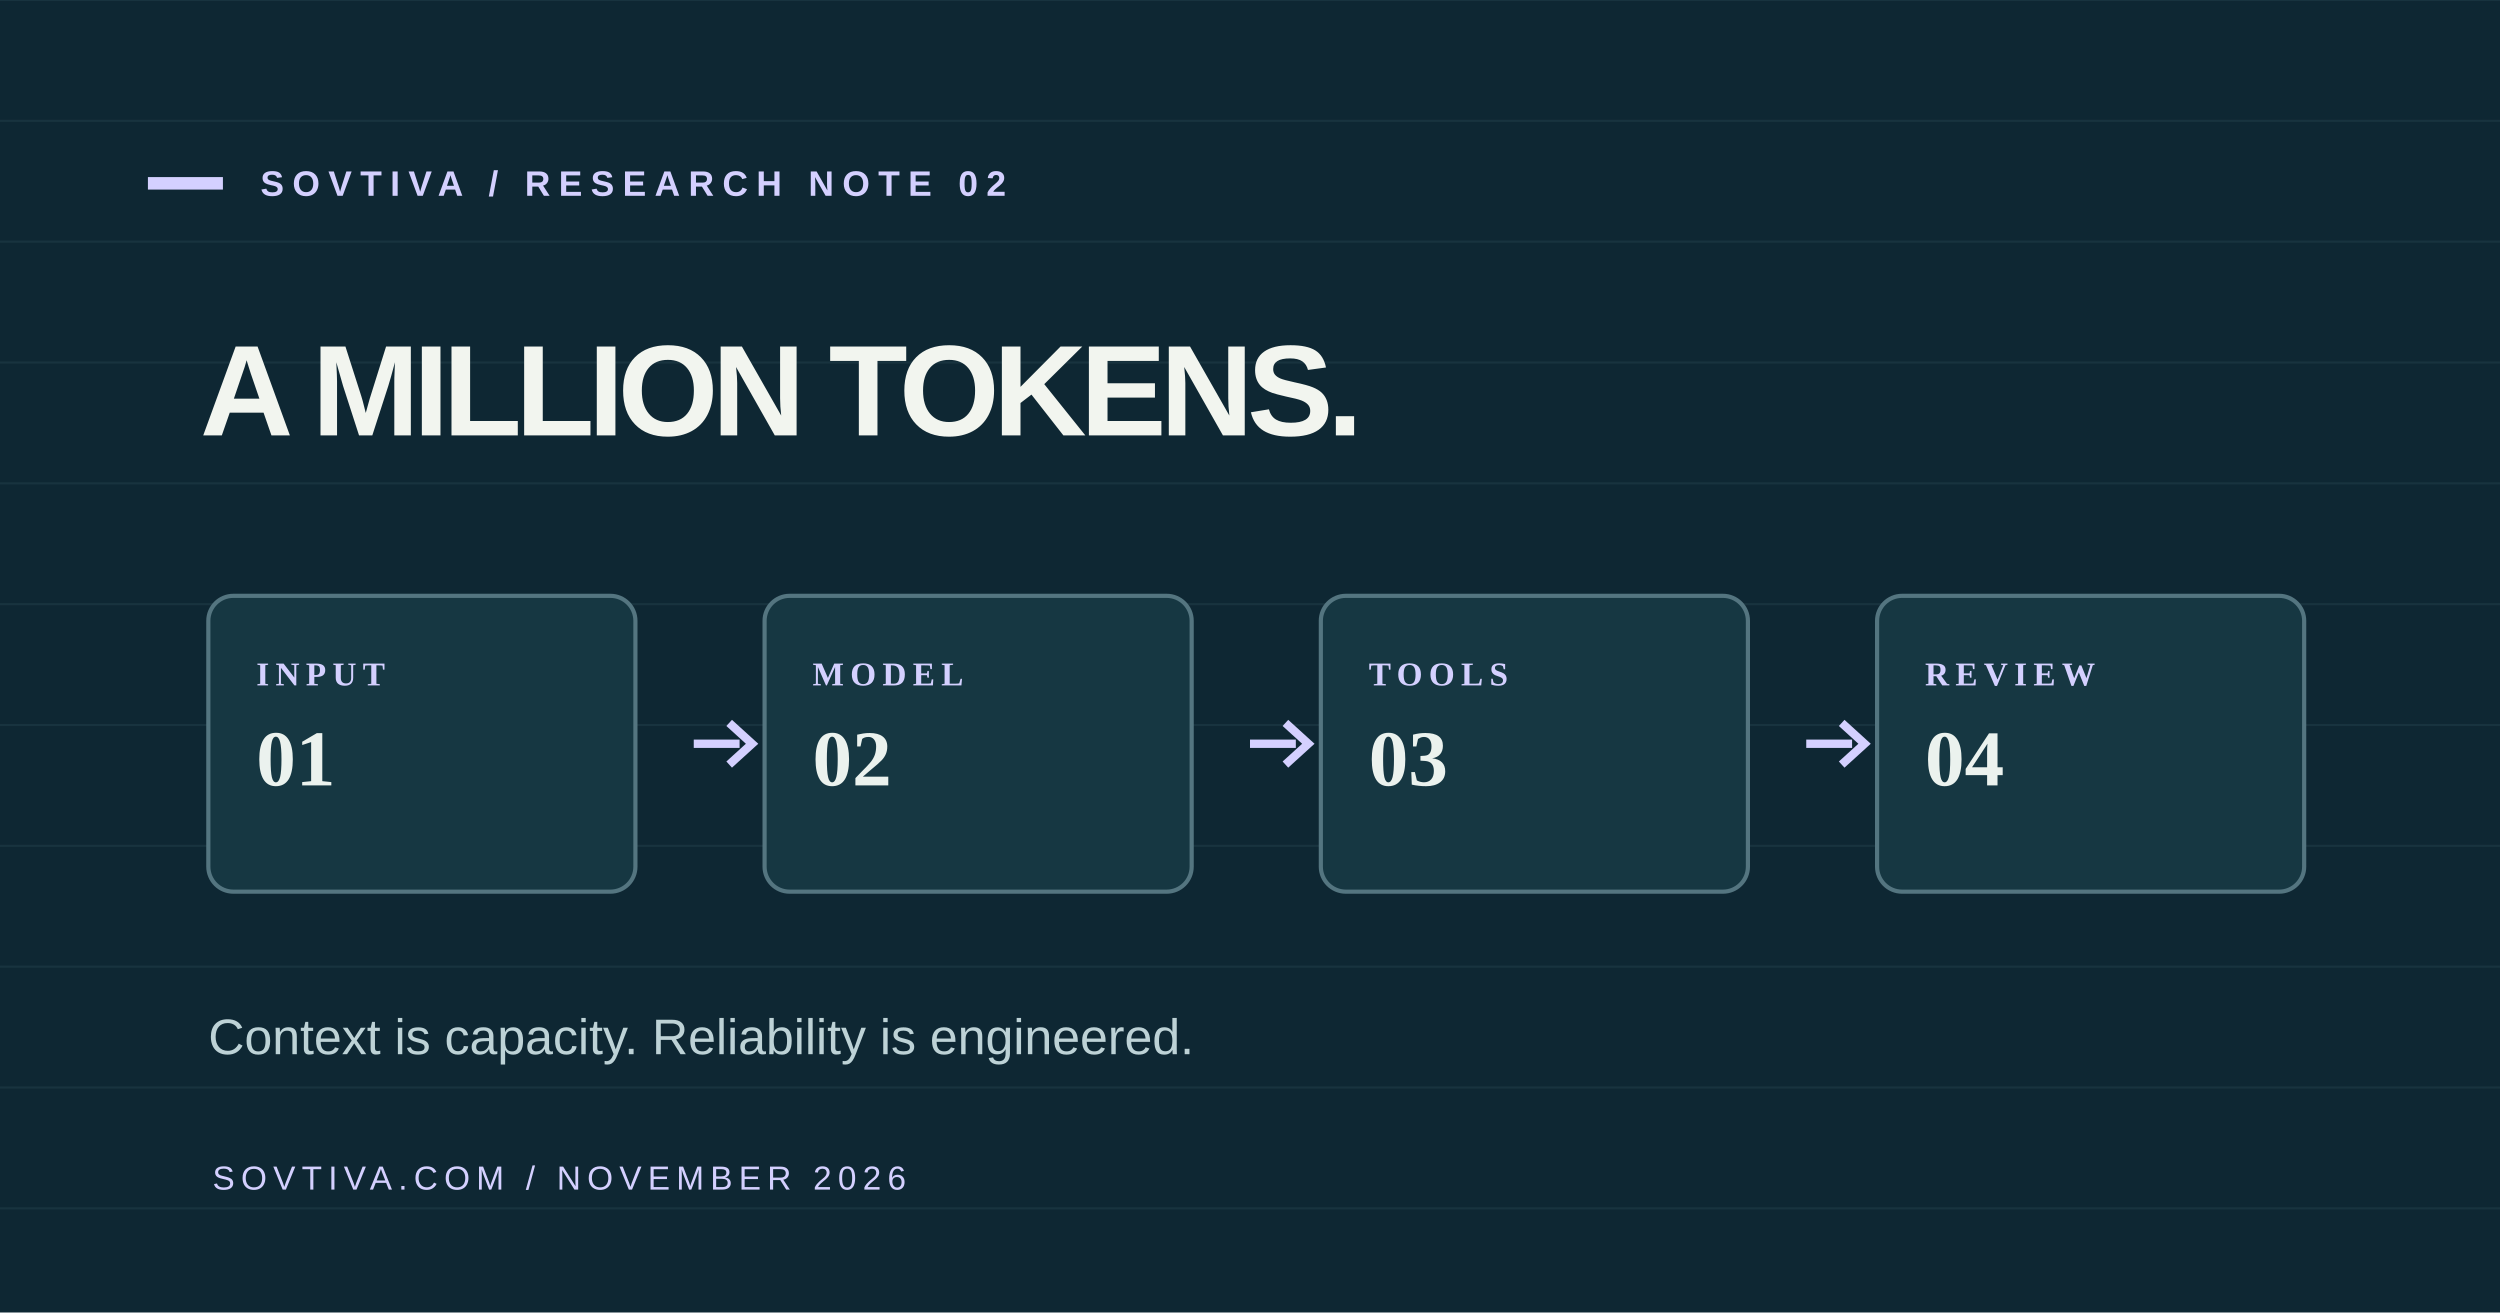
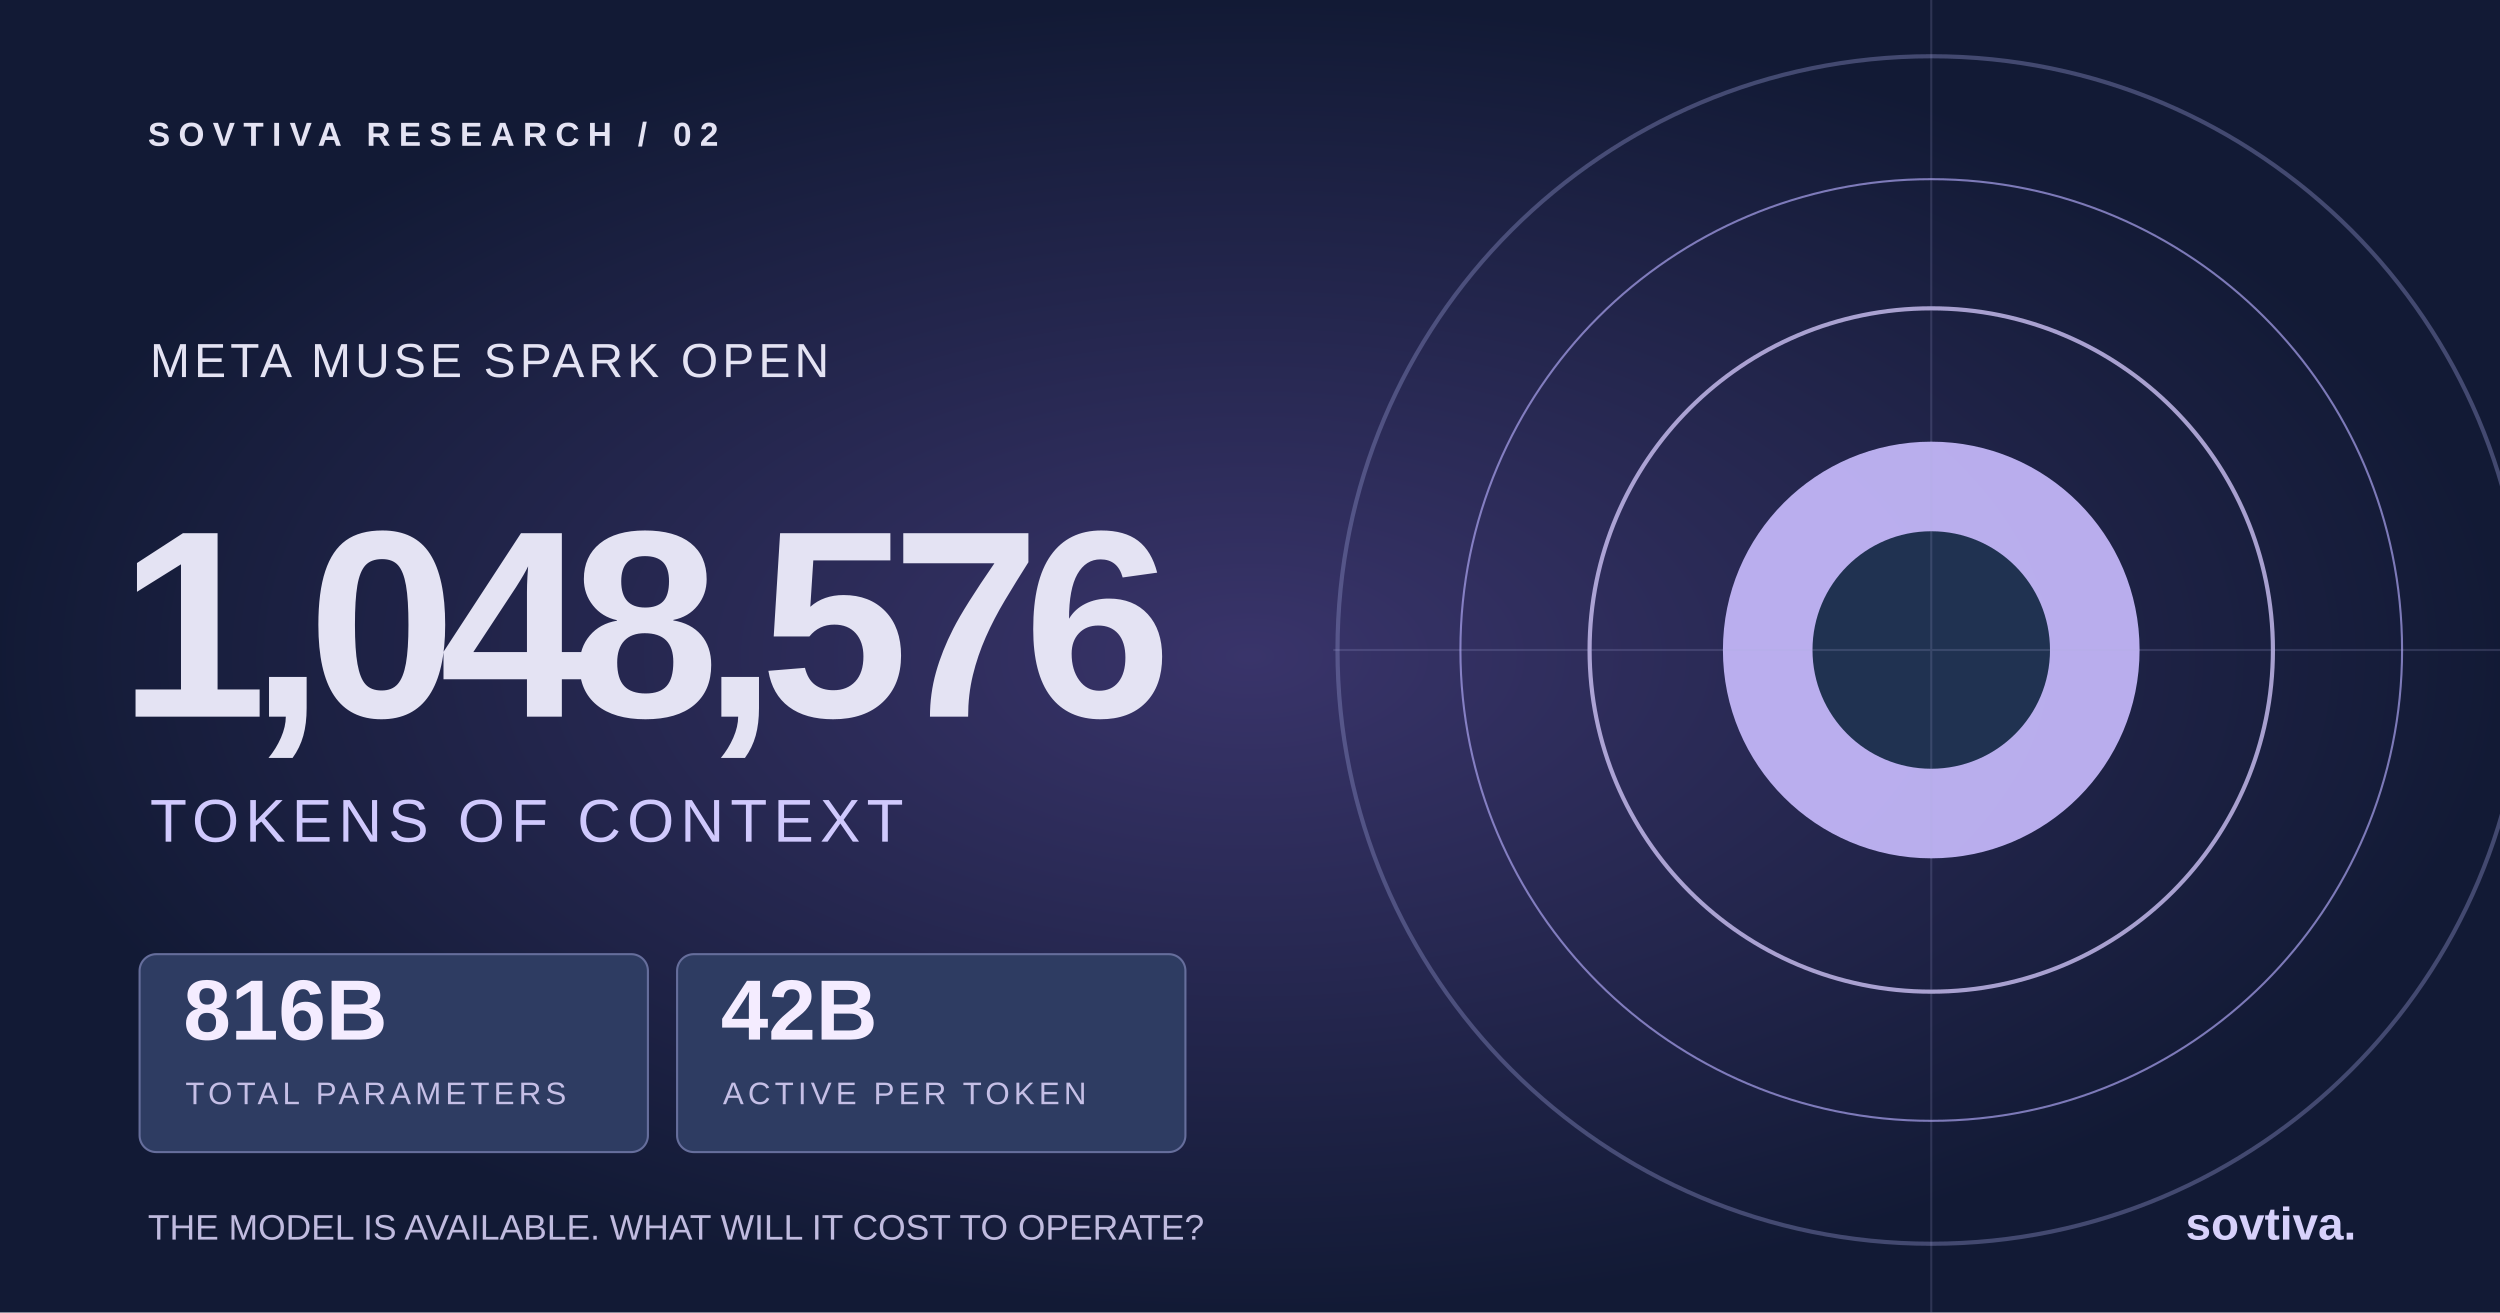
- <svg xmlns="http://www.w3.org/2000/svg" viewBox="0 0 1200 630" width="1200" height="630" role="img" aria-label="Sovtiva Research conceptual workflow illustration">
-   <rect width="1200" height="630" fill="#0e2733" />
-   <path d="M0 0H1200M0 58H1200M0 116H1200M0 174H1200M0 232H1200M0 290H1200M0 348H1200M0 406H1200M0 464H1200M0 522H1200M0 580H1200" stroke="#24434d" stroke-width="1" opacity=".44" />
-   <g transform="translate(71,72)">
-     <path d="M0 16h36" stroke="#d4d0ff" stroke-width="6" />
-     <text x="54" y="22" fill="#d4d0ff" font-family="Arial,sans-serif" font-weight="700" font-size="17" letter-spacing="4">SOVTIVA / RESEARCH NOTE 02</text>
+ <svg xmlns="http://www.w3.org/2000/svg" viewBox="0 0 1200 630" role="img" aria-labelledby="title desc">
+   <defs>
+     <radialGradient id="g">
+       <stop offset="0" stop-color="#39346a" />
+       <stop offset="1" stop-color="#121a35" />
+     </radialGradient>
+   </defs>
+   <rect width="1200" height="630" fill="url(#g)" />
+   <circle cx="927" cy="312" r="285" fill="none" stroke="#7e83b8" stroke-width="2" opacity=".45" />
+   <circle cx="927" cy="312" r="226" fill="none" stroke="#aaa2ef" stroke-width="1" opacity=".7" />
+   <circle cx="927" cy="312" r="164" fill="none" stroke="#ccc1f4" stroke-width="2" opacity=".8" />
+   <circle cx="927" cy="312" r="100" fill="#cabdff" opacity=".9" />
+   <circle cx="927" cy="312" r="57" fill="#203251" />
+   <path d="M640 312H1200M927 0V630" stroke="#aeabdc" stroke-width="1" opacity=".18" />
+   <g fill="#e4e3f3" font-family="Arial,sans-serif">
+     <text x="71" y="70" font-size="16" letter-spacing="4" font-weight="700">SOVTIVA RESEARCH / 02</text>
+     <text x="72" y="181" font-size="23" letter-spacing="2">META MUSE SPARK OPEN</text>
+     <text x="57" y="344" font-size="128" font-weight="800" letter-spacing="-8">1,048,576</text>
+     <text x="72" y="404" font-size="29" fill="#d0c9fd" letter-spacing="3">TOKENS OF CONTEXT</text>
  </g>
-   <text x="96" y="209" fill="#f2f5ef" font-family="Arial,sans-serif" font-size="62" font-weight="800" letter-spacing="-3">A MILLION TOKENS.</text>
-   <rect x="100" y="286" width="205" height="142" rx="12" fill="#163742" stroke="#547580" stroke-width="2" />
-   <text x="123" y="329" fill="#d4d0ff" font-size="16" letter-spacing="3" font-weight="700">INPUT</text>
-   <text x="123" y="377" fill="#ebf2ee" font-size="38" font-weight="800">01</text>
-   <rect x="367" y="286" width="205" height="142" rx="12" fill="#163742" stroke="#547580" stroke-width="2" />
-   <text x="390" y="329" fill="#d4d0ff" font-size="16" letter-spacing="3" font-weight="700">MODEL</text>
-   <text x="390" y="377" fill="#ebf2ee" font-size="38" font-weight="800">02</text>
-   <rect x="634" y="286" width="205" height="142" rx="12" fill="#163742" stroke="#547580" stroke-width="2" />
-   <text x="657" y="329" fill="#d4d0ff" font-size="16" letter-spacing="3" font-weight="700">TOOLS</text>
-   <text x="657" y="377" fill="#ebf2ee" font-size="38" font-weight="800">03</text>
-   <rect x="901" y="286" width="205" height="142" rx="12" fill="#163742" stroke="#547580" stroke-width="2" />
-   <text x="924" y="329" fill="#d4d0ff" font-size="16" letter-spacing="3" font-weight="700">REVIEW</text>
-   <text x="924" y="377" fill="#ebf2ee" font-size="38" font-weight="800">04</text>
-   <path d="M333 357 h22" stroke="#d4d0ff" stroke-width="4" />
-   <path d="M350 347 l11 10 -11 10" fill="none" stroke="#d4d0ff" stroke-width="4" />
-   <path d="M600 357 h22" stroke="#d4d0ff" stroke-width="4" />
-   <path d="M617 347 l11 10 -11 10" fill="none" stroke="#d4d0ff" stroke-width="4" />
-   <path d="M867 357 h22" stroke="#d4d0ff" stroke-width="4" />
-   <path d="M884 347 l11 10 -11 10" fill="none" stroke="#d4d0ff" stroke-width="4" />
-   <text x="100" y="506" fill="#bdd2d6" font-family="Arial,sans-serif" font-size="24">Context is capacity. Reliability is engineered.</text>
-   <text x="102" y="571" fill="#d4d0ff" font-family="Arial,sans-serif" font-size="16" letter-spacing="3">SOVTIVA.COM  /  NOVEMBER 2026</text>
+   <rect x="67" y="458" width="244" height="95" rx="8" fill="#2e3c62" stroke="#666e9c" />
+   <text x="88" y="499" font-family="Arial,sans-serif" fill="#f4ecff" font-size="41" font-weight="800">816B</text>
+   <text x="89" y="530" font-family="Arial,sans-serif" fill="#c5bfe6" font-size="15" letter-spacing="2">TOTAL PARAMETERS</text>
+   <rect x="325" y="458" width="244" height="95" rx="8" fill="#2e3c62" stroke="#666e9c" />
+   <text x="346" y="499" font-family="Arial,sans-serif" fill="#f4ecff" font-size="41" font-weight="800">42B</text>
+   <text x="347" y="530" font-family="Arial,sans-serif" fill="#c5bfe6" font-size="15" letter-spacing="2">ACTIVE PER TOKEN</text>
+   <text x="71" y="595" fill="#c0bbdf" font-family="Arial,sans-serif" font-size="17">THE MODEL IS AVAILABLE. WHAT WILL IT COST TO OPERATE?</text>
+   <text x="1131" y="595" fill="#d7d1fb" text-anchor="end" font-family="Arial,sans-serif" font-size="22" font-weight="800">sovtiva.</text>
</svg>
